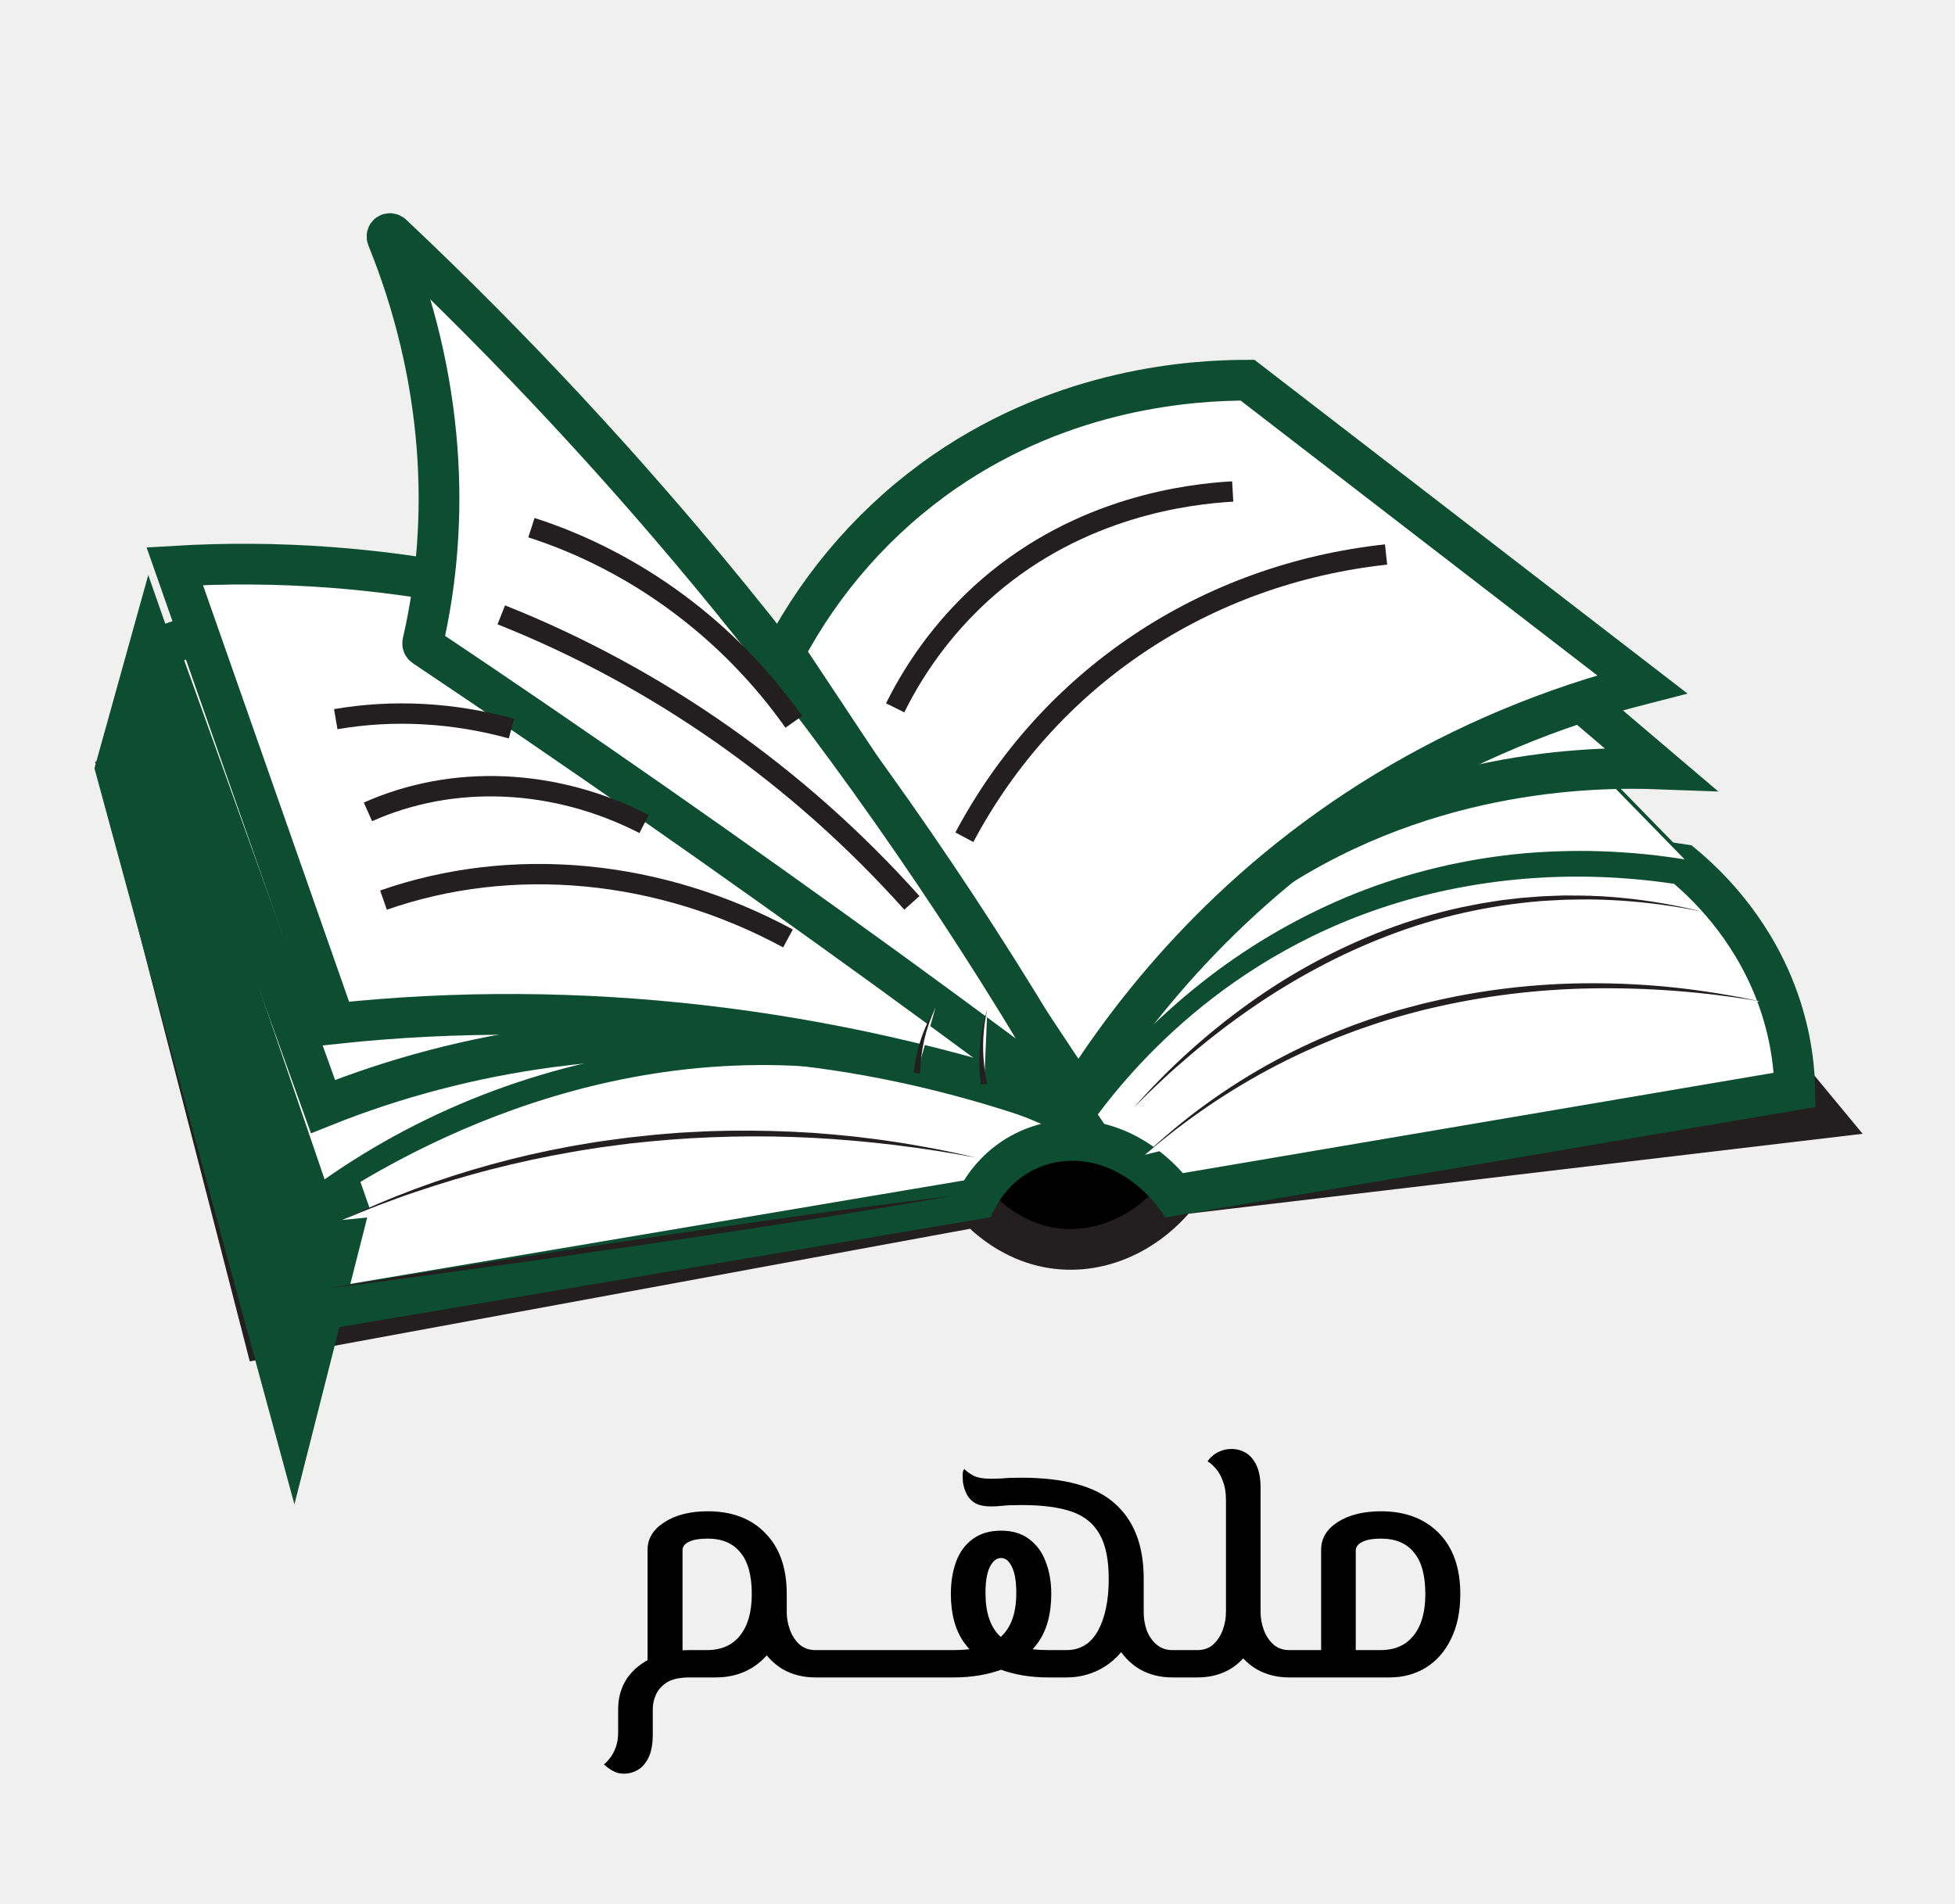
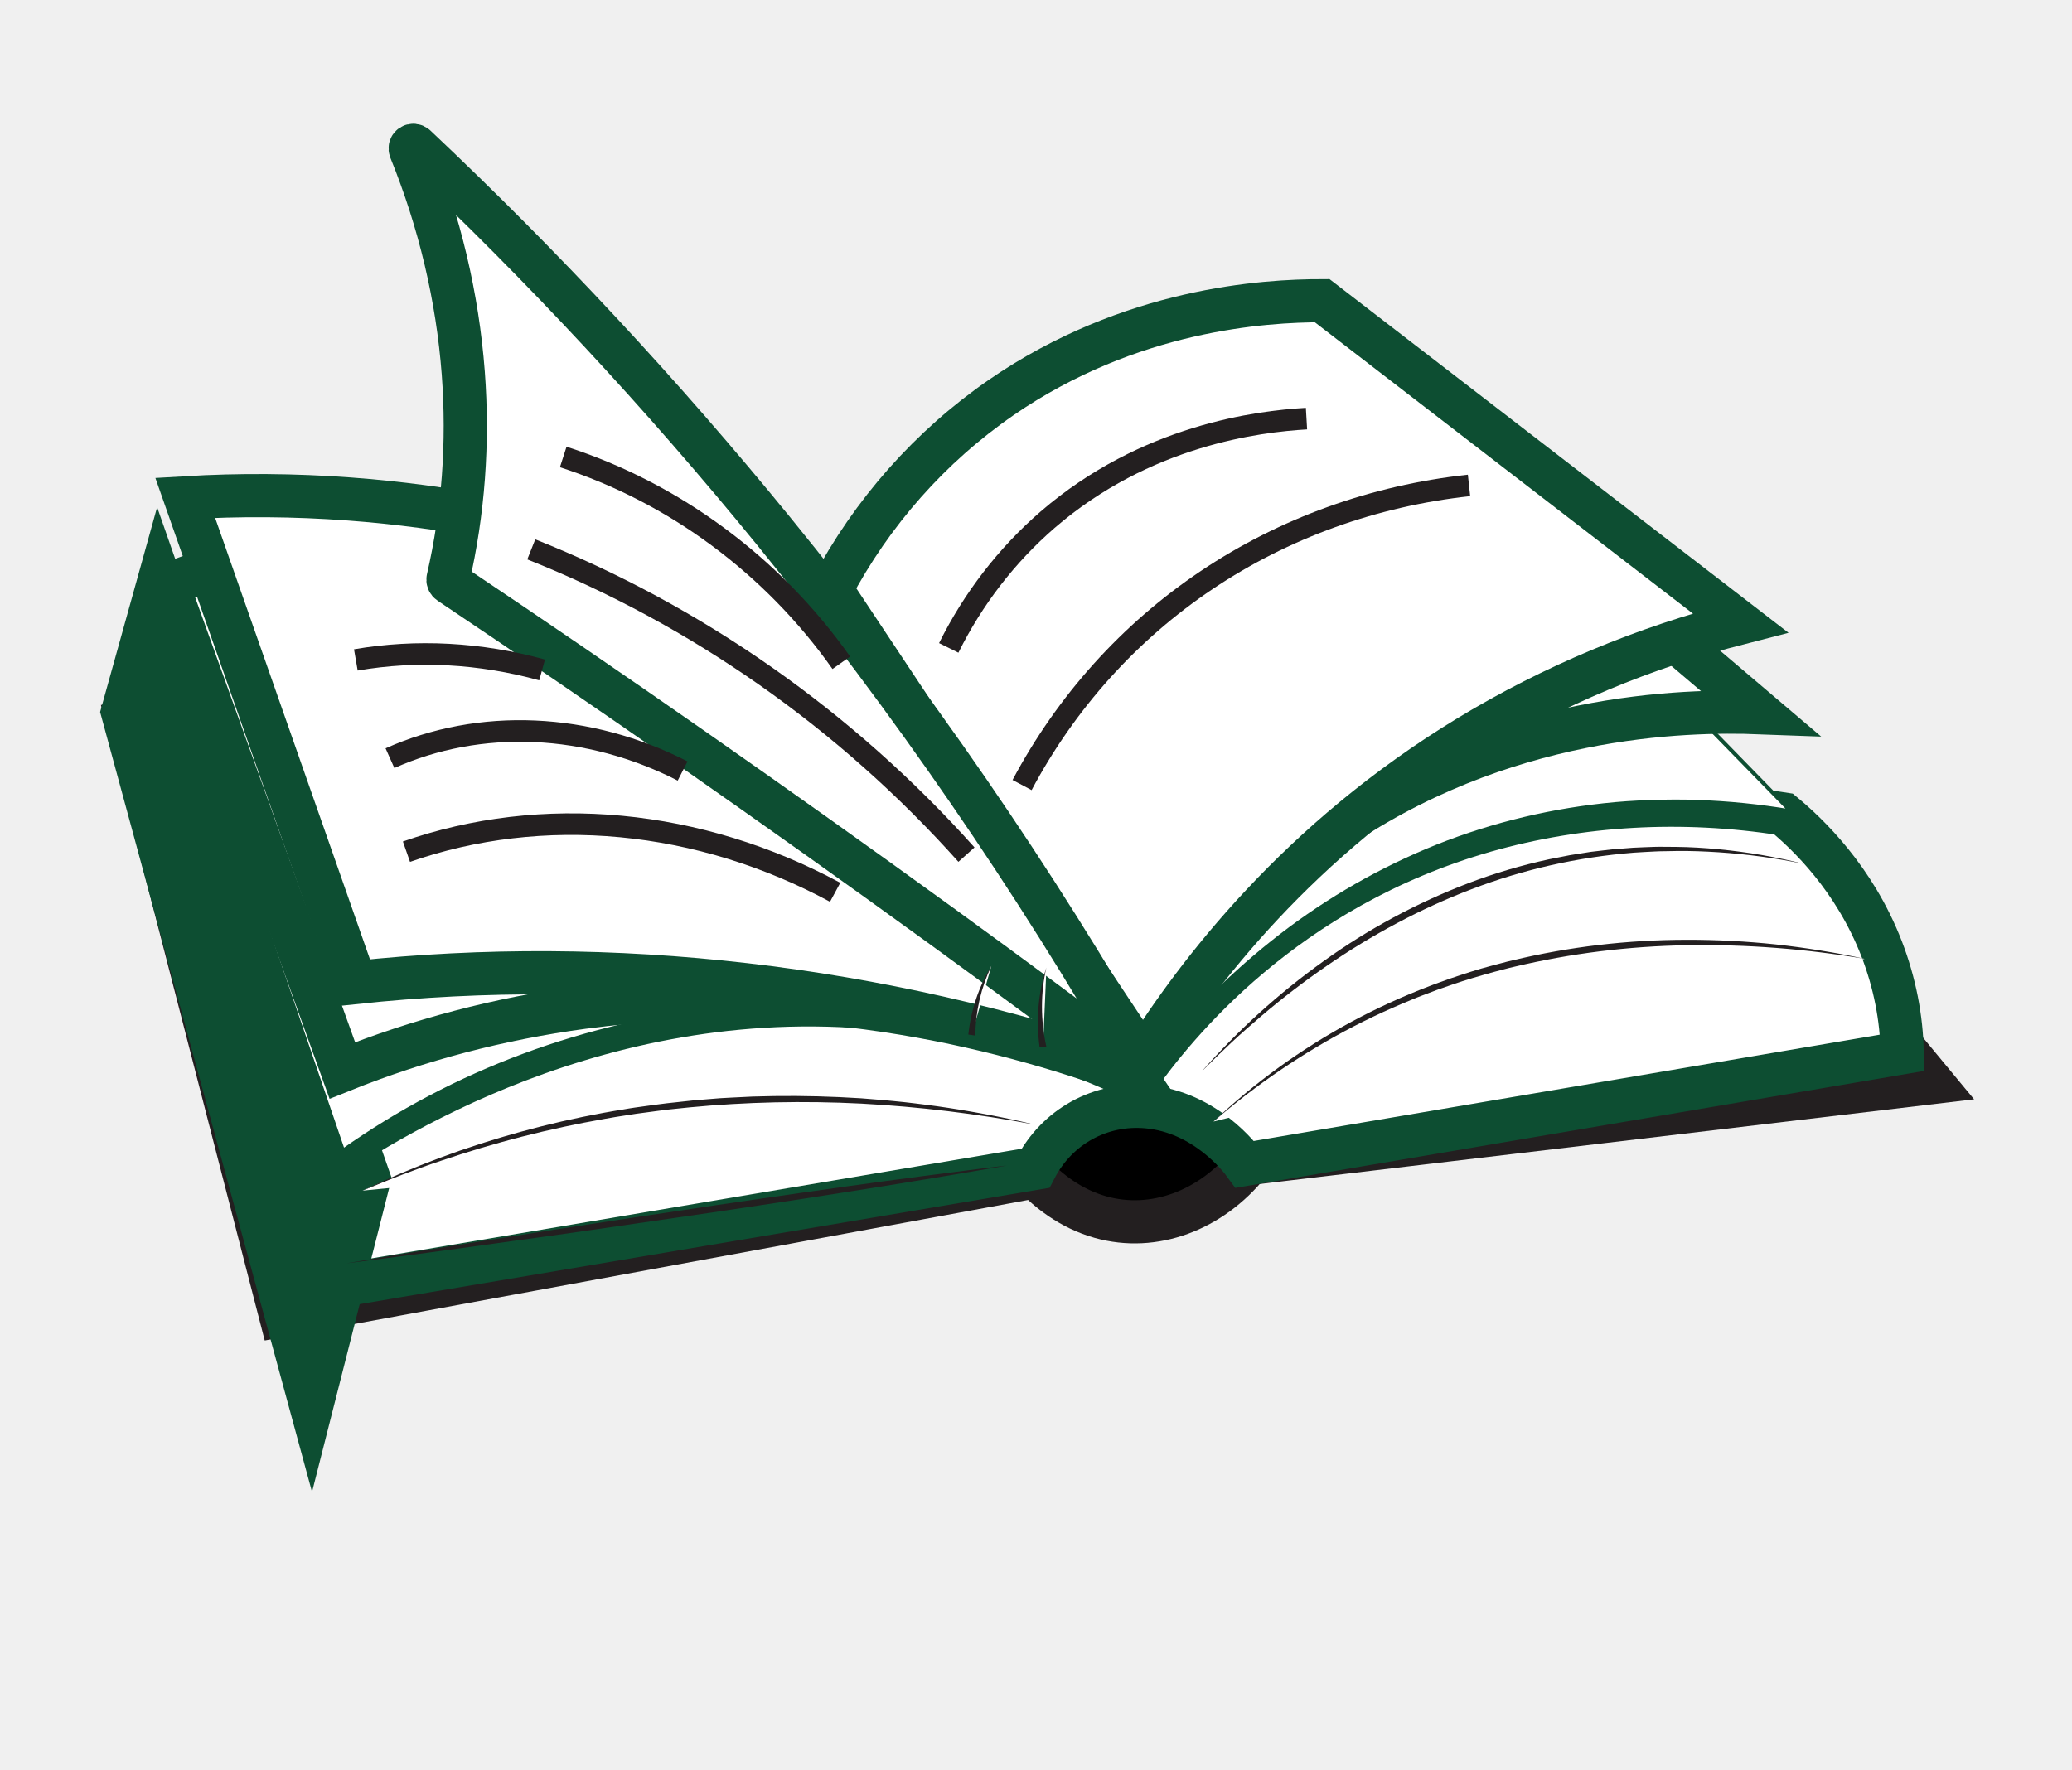
- <svg xmlns="http://www.w3.org/2000/svg" width="76" height="74" viewBox="0 0 96 84" fill="none">
+ <svg xmlns="http://www.w3.org/2000/svg" width="96" height="82" viewBox="0 0 96 82" fill="none">
  <path d="M13.001 60.967L47.959 54.531C48.529 55.119 49.551 55.997 50.991 56.402C53.454 57.094 56.1 56.103 57.859 53.92L89.523 50.166C81.243 40.168 72.963 30.17 64.685 20.172L40.295 27.853L5.917 33.48C8.279 42.643 10.64 51.805 13.001 60.967Z" fill="black" stroke="#231F20" stroke-width="2" stroke-miterlimit="10" />
-   <path d="M47.973 54.139C48.98 52.203 50.99 51.093 53.155 51.29C55.846 51.533 57.471 53.675 57.677 53.958L88.132 48.786C88.105 47.169 87.785 45.545 87.189 43.991C85.913 40.677 83.715 38.617 82.636 37.721C77.933 36.983 73.219 37.25 68.804 38.503C59.508 41.163 54.459 47.473 52.634 50.043C50.285 48.928 47.844 48.07 45.356 47.483C31.261 44.172 19.81 50.695 15.607 53.429C15.062 55.577 14.517 57.725 13.972 59.874L47.973 54.139Z" fill="white" stroke="#0D4E32" stroke-width="2" stroke-miterlimit="10" />
+   <path d="M47.973 54.139C48.98 52.203 50.99 51.093 53.155 51.29C55.846 51.533 57.471 53.674 57.677 53.958L88.132 48.786C88.105 47.169 87.785 45.545 87.189 43.991C85.913 40.677 83.715 38.617 82.636 37.721C77.933 36.983 73.219 37.25 68.804 38.503C59.508 41.163 54.459 47.473 52.634 50.043C50.285 48.928 47.844 48.07 45.356 47.483C31.261 44.172 19.81 50.695 15.607 53.429C15.062 55.577 14.517 57.725 13.972 59.874L47.973 54.139Z" fill="white" stroke="#0D4E32" stroke-width="2" stroke-miterlimit="10" />
  <path d="M7.498 30.186L16.062 54.684C15.505 56.879 14.948 59.074 14.391 61.269L6.713 33.002C6.975 32.063 7.237 31.125 7.498 30.186Z" fill="white" stroke="#0D4E32" stroke-width="4" stroke-miterlimit="10" />
  <path d="M7.584 28.961C11.364 28.43 15.524 28.028 20.027 27.858C25.656 27.645 31.327 27.814 37.003 28.363C43.398 26.346 49.787 24.312 56.169 22.264C59.172 21.3 62.174 20.333 65.175 19.363L82.973 37.599C79.478 37.036 75.968 37.04 72.576 37.609C61.633 39.465 55.347 46.789 53.165 49.639C46.05 46.765 38.463 45.874 31.247 47.066C25.649 47.991 20.418 50.127 15.899 53.331L7.584 28.961Z" fill="white" />
-   <path d="M7.503 28.909C7.659 28.878 7.823 28.843 7.989 28.815C8.071 28.801 8.152 28.786 8.237 28.777L8.467 28.746L9.373 28.629C9.977 28.552 10.584 28.483 11.19 28.414C12.402 28.281 13.618 28.166 14.838 28.069C17.277 27.872 19.727 27.749 22.186 27.701C24.646 27.654 27.112 27.676 29.583 27.769C32.054 27.864 34.527 28.031 37.003 28.27L36.967 28.274L51.06 23.786C53.408 23.037 55.76 22.297 58.104 21.537L65.14 19.27L65.194 19.253L65.237 19.297L83.035 37.533L83.221 37.724L82.967 37.686C81.525 37.47 80.079 37.345 78.638 37.313C78.278 37.302 77.919 37.304 77.561 37.301C77.202 37.299 76.843 37.314 76.487 37.333C75.772 37.364 75.061 37.418 74.355 37.501L74.091 37.53L73.827 37.565C73.651 37.59 73.475 37.611 73.3 37.636C72.95 37.693 72.599 37.743 72.253 37.813C71.907 37.884 71.558 37.941 71.216 38.023L70.701 38.146C70.529 38.185 70.361 38.233 70.19 38.276C68.83 38.63 67.502 39.076 66.214 39.61C63.643 40.695 61.244 42.109 59.071 43.822C58.53 44.25 58 44.694 57.482 45.153C56.965 45.611 56.464 46.088 55.98 46.582C55.004 47.564 54.089 48.605 53.238 49.7V49.7L53.199 49.751L53.138 49.725C49.999 48.457 46.752 47.571 43.471 47.086C41.833 46.846 40.19 46.705 38.553 46.663C37.735 46.646 36.918 46.645 36.104 46.679C35.697 46.69 35.291 46.719 34.886 46.74C34.48 46.762 34.076 46.8 33.673 46.844C32.87 46.925 32.069 47.029 31.27 47.157L30.083 47.373L29.934 47.401L29.787 47.434L29.492 47.502L28.905 47.63C27.342 47.991 25.811 48.45 24.32 49.004C21.336 50.114 18.527 51.595 15.955 53.416L15.855 53.486L15.813 53.362C13.032 45.211 10.262 37.06 7.503 28.909ZM7.662 29.012C10.447 37.117 13.22 45.216 15.983 53.308L15.837 53.253C18.422 51.426 21.243 49.94 24.242 48.827C25.739 48.271 27.277 47.81 28.847 47.448L29.437 47.318L29.733 47.251L29.881 47.218L30.029 47.191L31.223 46.973C32.021 46.843 32.826 46.738 33.636 46.658C34.039 46.614 34.447 46.59 34.854 46.556C35.261 46.522 35.668 46.504 36.078 46.494C36.895 46.46 37.716 46.461 38.538 46.478C40.183 46.52 41.834 46.661 43.48 46.9C46.776 47.388 50.038 48.28 53.191 49.554L53.089 49.579C54.77 47.347 56.718 45.343 58.896 43.606C61.075 41.865 63.489 40.429 66.081 39.334C68.678 38.245 71.443 37.535 74.3 37.223C75.013 37.144 75.732 37.098 76.456 37.072C76.817 37.057 77.178 37.054 77.54 37.051C77.901 37.047 78.263 37.055 78.626 37.069C80.077 37.117 81.532 37.264 82.981 37.508L82.913 37.661L65.113 19.423L65.209 19.451L58.172 21.718C55.828 22.478 53.476 23.218 51.128 23.968L37.035 28.456L37.019 28.461L37.001 28.456C34.532 28.218 32.063 28.051 29.592 27.956C27.122 27.861 24.66 27.838 22.209 27.888C19.754 27.94 17.308 28.064 14.87 28.259C13.652 28.351 12.438 28.465 11.228 28.599C10.623 28.667 10.019 28.737 9.415 28.813L8.509 28.931L8.287 28.96C8.219 28.97 8.151 28.978 8.083 28.984C7.944 28.995 7.807 29.003 7.662 29.012V29.012Z" fill="#0D4E32" />
+   <path d="M7.503 28.909C7.659 28.879 7.823 28.843 7.989 28.815C8.071 28.801 8.152 28.786 8.237 28.777L8.467 28.746L9.373 28.629C9.977 28.552 10.584 28.483 11.19 28.414C12.402 28.281 13.618 28.166 14.838 28.069C17.277 27.872 19.727 27.75 22.186 27.702C24.646 27.654 27.112 27.676 29.583 27.769C32.054 27.864 34.527 28.031 37.003 28.27L36.967 28.274L51.06 23.786C53.408 23.037 55.76 22.297 58.104 21.537L65.14 19.27L65.194 19.253L65.237 19.297L83.035 37.533L83.221 37.724L82.967 37.686C81.525 37.47 80.079 37.345 78.638 37.313C78.278 37.302 77.919 37.304 77.561 37.301C77.202 37.299 76.843 37.314 76.487 37.333C75.772 37.364 75.061 37.419 74.355 37.501L74.091 37.53L73.827 37.565C73.651 37.59 73.475 37.611 73.3 37.636C72.95 37.693 72.599 37.743 72.253 37.813C71.907 37.884 71.558 37.941 71.216 38.023L70.701 38.146C70.529 38.185 70.361 38.233 70.19 38.276C68.83 38.63 67.502 39.076 66.214 39.61C63.643 40.695 61.244 42.11 59.071 43.822C58.53 44.25 58 44.694 57.482 45.153C56.965 45.611 56.464 46.088 55.98 46.582C55.004 47.564 54.089 48.605 53.238 49.7V49.7L53.199 49.751L53.138 49.725C49.999 48.457 46.752 47.571 43.471 47.086C41.833 46.846 40.19 46.705 38.553 46.663C37.735 46.646 36.918 46.645 36.104 46.679C35.697 46.69 35.291 46.719 34.886 46.74C34.48 46.762 34.076 46.8 33.673 46.844C32.87 46.925 32.069 47.029 31.27 47.157L30.083 47.373L29.934 47.401L29.787 47.434L29.492 47.502L28.905 47.63C27.342 47.991 25.811 48.45 24.32 49.004C21.336 50.114 18.527 51.595 15.955 53.416L15.855 53.486L15.813 53.362C13.032 45.211 10.262 37.06 7.503 28.909ZM7.662 29.012C10.447 37.117 13.22 45.216 15.983 53.308L15.837 53.253C18.422 51.426 21.243 49.94 24.242 48.827C25.739 48.271 27.277 47.81 28.847 47.448L29.437 47.318L29.733 47.251L29.881 47.218L30.029 47.191L31.223 46.973C32.021 46.843 32.826 46.738 33.636 46.658C34.039 46.614 34.447 46.59 34.854 46.556C35.261 46.522 35.668 46.504 36.078 46.494C36.895 46.46 37.716 46.461 38.538 46.478C40.183 46.52 41.834 46.661 43.48 46.9C46.776 47.388 50.038 48.28 53.191 49.554L53.089 49.579C54.77 47.347 56.718 45.343 58.896 43.606C61.075 41.865 63.489 40.429 66.081 39.334C68.678 38.245 71.443 37.535 74.3 37.223C75.013 37.144 75.732 37.098 76.456 37.072C76.817 37.057 77.178 37.055 77.54 37.051C77.901 37.047 78.263 37.055 78.626 37.069C80.077 37.117 81.532 37.264 82.981 37.508L82.913 37.661L65.113 19.423L65.209 19.451L58.172 21.718C55.828 22.478 53.476 23.218 51.128 23.968L37.035 28.456L37.019 28.461L37.001 28.456C34.532 28.218 32.063 28.051 29.592 27.956C27.122 27.861 24.66 27.838 22.209 27.888C19.754 27.94 17.308 28.064 14.87 28.259C13.652 28.351 12.438 28.465 11.228 28.599C10.623 28.667 10.019 28.737 9.415 28.814L8.509 28.931L8.287 28.96C8.219 28.97 8.151 28.978 8.083 28.984C7.944 28.995 7.807 29.003 7.662 29.012V29.012Z" fill="#0D4E32" />
  <path d="M52.434 48.898C54.675 44.82 57.775 41.339 61.538 38.675C69.532 33.042 78.11 32.897 81.532 33.026L59.867 14.611C55.385 15.077 51.143 16.527 47.428 18.861C43.713 21.195 40.612 24.359 38.335 28.139L52.434 48.898Z" fill="white" stroke="#0D4E32" stroke-width="2" stroke-miterlimit="10" />
-   <path d="M38.453 29.228C33.583 26.702 28.327 25.204 23.037 24.837C17.746 24.468 12.541 25.238 7.768 27.094L15.861 49.606C19.41 48.182 23.152 47.2 27.009 46.682C37.906 45.224 47.188 47.84 52.488 49.815L38.453 29.228Z" fill="white" stroke="#0D4E32" stroke-width="2" stroke-miterlimit="10" />
+   <path d="M38.453 29.228C33.583 26.702 28.327 25.204 23.037 24.836C17.746 24.468 12.541 25.238 7.768 27.094L15.861 49.606C19.41 48.182 23.152 47.2 27.009 46.682C37.906 45.224 47.188 47.84 52.488 49.815L38.453 29.228Z" fill="white" stroke="#0D4E32" stroke-width="2" stroke-miterlimit="10" />
  <path d="M52.964 49.08C55.477 45.076 60.153 38.925 68.06 34.128C71.941 31.778 76.171 30.007 80.633 28.865L61.26 13.934C58.573 13.934 52.362 14.31 46.396 18.415C43.096 20.694 40.403 23.733 38.509 27.314L52.964 49.08Z" fill="white" stroke="#0D4E32" stroke-width="2" stroke-miterlimit="10" />
  <path d="M52.495 49.698C40.692 45.678 28.388 44.255 16.459 45.531L8.582 23.068C11.094 22.917 13.63 22.935 16.171 23.122C25.36 23.802 33.025 26.588 38.483 29.188L52.495 49.698Z" fill="white" stroke="#0D4E32" stroke-width="2" stroke-miterlimit="10" />
-   <path d="M20.758 26.826C20.749 26.858 20.752 26.893 20.765 26.925C20.779 26.957 20.802 26.985 20.831 27.004C28.292 32.001 35.871 37.291 43.571 42.874C46.656 45.116 49.691 47.358 52.674 49.599C52.704 49.621 52.739 49.634 52.775 49.634C52.81 49.634 52.843 49.622 52.869 49.599C52.894 49.577 52.911 49.545 52.915 49.51C52.919 49.475 52.911 49.438 52.893 49.406C47.897 40.698 42.181 32.389 35.815 24.576C30.689 18.288 25.157 12.341 19.259 6.779C19.233 6.754 19.199 6.738 19.163 6.734C19.128 6.73 19.094 6.738 19.066 6.756C19.038 6.775 19.017 6.803 19.008 6.837C18.999 6.87 19.002 6.907 19.016 6.941C20.371 10.281 21.198 13.773 21.464 17.28C21.709 20.524 21.47 23.742 20.758 26.826V26.826Z" fill="white" stroke="#0D4E32" stroke-width="2" stroke-miterlimit="10" />
-   <path d="M83.598 40.036C81.701 39.602 79.783 39.368 77.874 39.337C66.335 39.161 58.536 46.58 55.679 49.655" fill="white" />
+   <path d="M20.758 26.826C20.749 26.858 20.752 26.893 20.765 26.925C20.779 26.957 20.802 26.985 20.831 27.004C28.292 32.001 35.871 37.291 43.571 42.874C46.656 45.116 49.691 47.358 52.674 49.599C52.704 49.621 52.739 49.634 52.775 49.634C52.81 49.634 52.843 49.622 52.869 49.599C52.894 49.577 52.911 49.545 52.915 49.51C52.919 49.475 52.911 49.438 52.893 49.406C47.897 40.698 42.181 32.388 35.815 24.576C30.689 18.288 25.157 12.341 19.259 6.779C19.233 6.754 19.199 6.738 19.163 6.734C19.128 6.73 19.094 6.738 19.066 6.756C19.038 6.775 19.017 6.803 19.008 6.837C18.999 6.87 19.002 6.907 19.016 6.941C20.371 10.281 21.198 13.773 21.464 17.28C21.709 20.524 21.47 23.742 20.758 26.826V26.826Z" fill="white" stroke="#0D4E32" stroke-width="2" stroke-miterlimit="10" />
+   <path d="M83.598 40.037C81.701 39.602 79.783 39.368 77.874 39.337C66.335 39.161 58.536 46.58 55.679 49.655" fill="white" />
  <path d="M83.598 40.037C82.284 39.765 80.961 39.584 79.638 39.495C78.979 39.453 78.319 39.425 77.663 39.435L77.171 39.444C77.007 39.448 76.843 39.445 76.68 39.457C76.354 39.475 76.028 39.489 75.702 39.512C73.101 39.72 70.573 40.289 68.186 41.203C66.994 41.658 65.836 42.186 64.717 42.784C63.596 43.38 62.512 44.04 61.47 44.759C60.428 45.476 59.424 46.246 58.458 47.068C57.979 47.479 57.498 47.895 57.037 48.329C56.806 48.546 56.577 48.765 56.349 48.986C56.121 49.208 55.896 49.432 55.674 49.657C57.355 47.744 59.245 46.032 61.314 44.548C63.385 43.056 65.648 41.837 68.056 40.917C69.261 40.461 70.504 40.093 71.776 39.818L72.735 39.629L73.703 39.475L74.68 39.361L75.662 39.284C75.991 39.266 76.322 39.258 76.65 39.244C76.815 39.235 76.981 39.243 77.147 39.242L77.643 39.245C78.305 39.252 78.969 39.291 79.633 39.355C80.961 39.482 82.286 39.71 83.598 40.037V40.037Z" fill="#231F20" />
  <path d="M16.797 55.175C26.304 50.87 37.196 49.8 47.94 52.115Z" fill="white" />
-   <path d="M16.797 55.175C19.133 54.057 21.577 53.146 24.103 52.453C25.365 52.105 26.646 51.811 27.945 51.572L28.433 51.486L28.921 51.405C29.083 51.376 29.246 51.348 29.407 51.326L29.899 51.258C30.227 51.215 30.554 51.165 30.884 51.126L31.874 51.02C32.203 50.98 32.536 50.961 32.868 50.931C33.2 50.901 33.531 50.877 33.865 50.863L34.865 50.815L35.868 50.792C37.206 50.774 38.548 50.809 39.895 50.895L40.904 50.976C41.24 51.004 41.577 51.043 41.913 51.075C42.081 51.092 42.249 51.112 42.417 51.134L42.921 51.197C43.258 51.236 43.593 51.29 43.928 51.338C44.264 51.386 44.599 51.446 44.934 51.502C45.27 51.559 45.603 51.624 45.937 51.685C46.272 51.747 46.606 51.821 46.939 51.888C47.272 51.955 47.604 52.039 47.937 52.114C45.269 51.61 42.585 51.285 39.906 51.141C37.229 51.005 34.565 51.064 31.932 51.317L30.945 51.419C30.618 51.457 30.292 51.505 29.966 51.547L29.476 51.612L28.99 51.688L28.504 51.764L28.016 51.849C26.723 52.075 25.444 52.35 24.179 52.674C23.861 52.752 23.549 52.843 23.232 52.927L22.293 53.196C21.67 53.383 21.05 53.581 20.434 53.789C19.817 53.994 19.208 54.218 18.601 54.448C18.299 54.566 17.996 54.684 17.697 54.807C17.397 54.93 17.098 55.053 16.797 55.175Z" fill="#231F20" />
+   <path d="M16.797 55.175C19.133 54.057 21.577 53.146 24.103 52.453C25.365 52.105 26.646 51.811 27.945 51.572L28.433 51.486L28.921 51.405C29.083 51.377 29.246 51.348 29.407 51.326L29.899 51.258C30.227 51.215 30.554 51.165 30.884 51.127L31.874 51.02C32.203 50.98 32.536 50.961 32.868 50.931C33.2 50.901 33.531 50.877 33.865 50.864L34.865 50.815L35.868 50.792C37.206 50.774 38.548 50.809 39.895 50.895L40.904 50.976C41.24 51.004 41.577 51.043 41.913 51.075C42.081 51.092 42.249 51.112 42.417 51.134L42.921 51.197C43.258 51.236 43.593 51.29 43.928 51.338C44.264 51.386 44.599 51.446 44.934 51.502C45.27 51.559 45.603 51.624 45.937 51.685C46.272 51.747 46.606 51.821 46.939 51.888C47.272 51.955 47.604 52.039 47.937 52.114C45.269 51.61 42.585 51.285 39.906 51.141C37.229 51.005 34.565 51.064 31.932 51.317L30.945 51.419C30.618 51.457 30.292 51.505 29.966 51.547L29.476 51.612L28.99 51.688L28.504 51.764L28.016 51.849C26.723 52.075 25.444 52.35 24.179 52.674C23.861 52.752 23.549 52.843 23.232 52.927L22.293 53.196C21.67 53.383 21.05 53.581 20.434 53.789C19.817 53.994 19.208 54.218 18.601 54.448C18.299 54.566 17.996 54.684 17.697 54.807C17.397 54.93 17.098 55.053 16.797 55.175Z" fill="#231F20" />
  <path d="M16.05 58.542L46.655 54.009Z" fill="white" />
-   <path d="M16.05 58.542C17.318 58.323 18.59 58.12 19.861 57.91C21.131 57.7 22.404 57.506 23.675 57.303C24.945 57.099 26.219 56.9 27.493 56.707L29.404 56.414L31.316 56.128L33.228 55.841L35.142 55.562C36.417 55.374 37.695 55.196 38.972 55.014C40.249 54.833 41.529 54.662 42.808 54.494C43.448 54.407 44.089 54.33 44.73 54.247L45.693 54.123L46.658 54.008L45.708 54.175L44.756 54.336C44.121 54.443 43.487 54.553 42.852 54.656C41.582 54.866 40.31 55.07 39.037 55.268C37.763 55.465 36.49 55.667 35.215 55.854L33.301 56.141L31.388 56.42L29.474 56.698L27.557 56.976C26.281 57.162 25.004 57.341 23.725 57.513C22.447 57.691 21.172 57.872 19.891 58.041C18.61 58.21 17.332 58.383 16.05 58.542Z" fill="#231F20" />
+   <path d="M16.05 58.542C17.318 58.323 18.59 58.12 19.861 57.91C21.131 57.7 22.404 57.506 23.675 57.303C24.945 57.099 26.219 56.899 27.493 56.706L29.404 56.414L31.316 56.128L33.228 55.841L35.142 55.562C36.417 55.374 37.695 55.196 38.972 55.014C40.249 54.833 41.529 54.662 42.808 54.494C43.448 54.407 44.089 54.33 44.73 54.247L45.693 54.123L46.658 54.008L45.708 54.175L44.756 54.336C44.121 54.443 43.487 54.553 42.852 54.655C41.582 54.866 40.31 55.07 39.037 55.268C37.763 55.465 36.49 55.667 35.215 55.854L33.301 56.141L31.388 56.42L29.474 56.698L27.557 56.976C26.281 57.162 25.004 57.341 23.725 57.513C22.447 57.691 21.172 57.872 19.891 58.041C18.61 58.21 17.332 58.383 16.05 58.542Z" fill="#231F20" />
  <path d="M56.223 51.974C58.516 49.891 61.109 48.158 63.93 46.823C73.075 42.508 82.15 43.616 86.391 44.433" fill="white" />
-   <path d="M56.223 51.974C58.138 50.162 60.285 48.609 62.616 47.35C63.784 46.722 64.994 46.169 66.241 45.693C66.396 45.631 66.553 45.575 66.71 45.519L67.182 45.349C67.497 45.239 67.817 45.14 68.136 45.035C68.454 44.931 68.779 44.84 69.102 44.755L69.59 44.626L69.833 44.562L70.081 44.504C72.7 43.872 75.409 43.552 78.157 43.55C79.527 43.547 80.903 43.619 82.279 43.765C82.971 43.841 83.654 43.934 84.343 44.046C84.515 44.072 84.686 44.101 84.857 44.132C85.028 44.16 85.199 44.192 85.371 44.224C85.712 44.288 86.05 44.359 86.394 44.433C83.659 43.968 80.909 43.757 78.181 43.802C75.459 43.845 72.775 44.179 70.174 44.797L69.93 44.854L69.688 44.917L69.204 45.044C68.882 45.13 68.564 45.227 68.245 45.319C67.925 45.41 67.611 45.517 67.296 45.624L66.827 45.786C66.669 45.84 66.512 45.894 66.358 45.957C66.049 46.075 65.737 46.186 65.433 46.316C65.129 46.446 64.821 46.565 64.521 46.703C63.916 46.966 63.321 47.255 62.735 47.555C60.39 48.77 58.206 50.252 56.223 51.974V51.974Z" fill="#231F20" />
+   <path d="M56.223 51.974C58.138 50.162 60.285 48.609 62.616 47.35C63.784 46.722 64.994 46.169 66.241 45.693C66.396 45.631 66.553 45.575 66.71 45.519L67.182 45.349C67.497 45.239 67.817 45.14 68.136 45.035C68.454 44.931 68.779 44.84 69.102 44.755L69.59 44.626L69.833 44.562L70.081 44.504C72.7 43.872 75.409 43.552 78.157 43.55C79.527 43.547 80.903 43.619 82.279 43.765C82.971 43.841 83.654 43.934 84.343 44.046C84.515 44.072 84.686 44.101 84.857 44.132C85.028 44.16 85.199 44.192 85.371 44.224C85.712 44.288 86.05 44.359 86.394 44.433C83.659 43.968 80.909 43.756 78.181 43.802C75.459 43.845 72.775 44.179 70.174 44.797L69.93 44.854L69.688 44.917L69.204 45.044C68.882 45.13 68.564 45.227 68.245 45.318C67.925 45.41 67.611 45.517 67.296 45.623L66.827 45.786C66.669 45.84 66.512 45.894 66.358 45.957C66.049 46.075 65.737 46.186 65.433 46.316C65.129 46.446 64.821 46.565 64.521 46.703C63.916 46.966 63.321 47.254 62.735 47.555C60.39 48.77 58.206 50.252 56.223 51.974V51.974Z" fill="#231F20" />
  <path d="M43.957 30.024C45.086 27.745 46.638 25.733 48.535 24.087C53.087 20.153 58.315 19.527 60.532 19.399" fill="white" />
  <path d="M43.957 30.024C45.086 27.745 46.638 25.733 48.535 24.087C53.087 20.153 58.315 19.527 60.532 19.399" stroke="#231F20" stroke-miterlimit="10" />
  <path d="M18.832 39.467C21.96 38.373 25.348 37.976 28.772 38.3C32.197 38.625 35.578 39.664 38.694 41.349" fill="white" />
  <path d="M18.832 39.467C21.96 38.373 25.348 37.976 28.772 38.3C32.197 38.625 35.578 39.664 38.694 41.349" stroke="#231F20" stroke-miterlimit="10" />
  <path d="M18.068 35.134C20.134 34.211 22.427 33.785 24.774 33.888C27.122 33.991 29.464 34.62 31.627 35.728" fill="white" />
  <path d="M18.068 35.134C20.134 34.211 22.427 33.785 24.774 33.888C27.122 33.991 29.464 34.62 31.627 35.728" stroke="#231F20" stroke-miterlimit="10" />
  <path d="M16.487 30.581C19.304 30.095 22.252 30.254 25.117 31.045Z" fill="white" />
  <path d="M16.487 30.581C19.304 30.095 22.252 30.254 25.117 31.045" stroke="#231F20" stroke-miterlimit="10" />
  <path d="M68.063 22.494C63.654 22.973 59.501 24.471 55.914 26.876C52.328 29.28 49.402 32.529 47.355 36.379" fill="white" />
  <path d="M68.063 22.494C63.654 22.973 59.501 24.471 55.914 26.876C52.328 29.28 49.402 32.529 47.355 36.379" stroke="#231F20" stroke-miterlimit="10" />
-   <path d="M24.615 25.458C32.268 28.501 39.203 33.366 44.778 39.603Z" fill="white" />
-   <path d="M24.615 25.458C32.268 28.501 39.203 33.366 44.778 39.603" stroke="#231F20" stroke-miterlimit="10" />
+   <path d="M24.615 25.458C32.268 28.501 39.203 33.367 44.778 39.603Z" fill="white" />
+   <path d="M24.615 25.458C32.268 28.501 39.203 33.367 44.778 39.603" stroke="#231F20" stroke-miterlimit="10" />
  <path d="M26.096 21.176C31.24 22.835 35.802 26.212 38.979 30.713Z" fill="white" />
  <path d="M26.096 21.176C31.24 22.835 35.802 26.212 38.979 30.713" stroke="#231F20" stroke-miterlimit="10" />
  <path d="M71.309 18.883L74.973 19.936Z" fill="white" />
  <path d="M45.931 44.765C45.398 45.739 45.089 46.83 45.022 47.968Z" fill="white" />
  <path d="M45.931 44.768C45.455 45.76 45.202 46.857 45.188 47.99L44.865 47.943C44.987 46.803 45.35 45.722 45.931 44.768V44.768Z" fill="#231F20" />
  <path d="M48.483 44.837C48.158 46.012 48.104 47.268 48.326 48.516Z" fill="white" />
  <path d="M48.479 44.838C48.209 46.019 48.209 47.269 48.478 48.5L48.167 48.529C47.996 47.266 48.102 46.006 48.479 44.838V44.838Z" fill="#231F20" />
-   <path d="M40.044 77.641C39.443 77.641 38.905 77.505 38.429 77.233C37.964 76.95 37.596 76.564 37.324 76.077C37.052 75.59 36.916 75.04 36.916 74.428V73.595H38.633V74.428C38.633 74.723 38.684 75.012 38.786 75.295C38.888 75.578 39.041 75.816 39.245 76.009C39.46 76.202 39.727 76.298 40.044 76.298H40.724V77.641H40.044ZM30.643 82.367C30.473 82.367 30.326 82.339 30.201 82.282C30.076 82.225 29.969 82.163 29.878 82.095C29.787 82.027 29.714 81.965 29.657 81.908C29.759 81.829 29.861 81.721 29.963 81.585C30.065 81.46 30.156 81.29 30.235 81.075C30.314 80.871 30.354 80.622 30.354 80.327V79.205C30.354 78.627 30.501 78.117 30.796 77.675C31.102 77.244 31.516 76.91 32.037 76.672C32.57 76.423 33.176 76.298 33.856 76.298H34.706C35.42 76.298 35.964 76.06 36.338 75.584C36.723 75.108 36.916 74.428 36.916 73.544C36.916 72.626 36.729 71.946 36.355 71.504C35.992 71.051 35.46 70.824 34.757 70.824C34.349 70.824 34.043 70.875 33.839 70.977C33.635 71.068 33.527 71.198 33.516 71.368V77.233H31.799V71.368C31.799 70.824 32.071 70.376 32.615 70.025C33.17 69.662 33.884 69.481 34.757 69.481C35.947 69.481 36.888 69.838 37.579 70.552C38.282 71.266 38.633 72.263 38.633 73.544C38.633 74.405 38.48 75.142 38.174 75.754C37.879 76.366 37.466 76.836 36.933 77.165C36.412 77.482 35.817 77.641 35.148 77.641H33.856C33.403 77.641 33.046 77.715 32.785 77.862C32.524 78.021 32.337 78.219 32.224 78.457C32.111 78.695 32.054 78.944 32.054 79.205V80.446C32.054 80.911 31.986 81.285 31.85 81.568C31.714 81.851 31.538 82.055 31.323 82.18C31.108 82.305 30.881 82.367 30.643 82.367ZM40.724 77.641V76.298C40.86 76.298 40.951 76.355 40.996 76.468C41.041 76.581 41.064 76.746 41.064 76.961C41.064 77.165 41.041 77.329 40.996 77.454C40.951 77.579 40.86 77.641 40.724 77.641ZM40.731 77.641V76.298H43.332V77.641H40.731ZM43.332 77.641V76.298C43.468 76.298 43.559 76.355 43.604 76.468C43.649 76.581 43.672 76.746 43.672 76.961C43.672 77.165 43.649 77.329 43.604 77.454C43.559 77.579 43.468 77.641 43.332 77.641ZM40.731 77.641C40.606 77.641 40.521 77.579 40.476 77.454C40.419 77.329 40.391 77.165 40.391 76.961C40.391 76.746 40.419 76.581 40.476 76.468C40.521 76.355 40.606 76.298 40.731 76.298V77.641ZM43.337 77.641V76.298H45.938V77.641H43.337ZM45.938 77.641V76.298C46.075 76.298 46.165 76.355 46.211 76.468C46.256 76.581 46.279 76.746 46.279 76.961C46.279 77.165 46.256 77.329 46.211 77.454C46.165 77.579 46.075 77.641 45.938 77.641ZM43.337 77.641C43.213 77.641 43.128 77.579 43.083 77.454C43.026 77.329 42.998 77.165 42.998 76.961C42.998 76.746 43.026 76.581 43.083 76.468C43.128 76.355 43.213 76.298 43.337 76.298V77.641ZM57.572 77.641C56.971 77.641 56.433 77.505 55.957 77.233C55.492 76.95 55.124 76.564 54.852 76.077C54.58 75.59 54.444 75.04 54.444 74.428V73.595L56.161 72.847V74.428C56.161 74.723 56.206 75.012 56.297 75.295C56.399 75.578 56.558 75.816 56.773 76.009C56.988 76.202 57.255 76.298 57.572 76.298H58.252V77.641H57.572ZM45.944 77.641V76.298H46.828C47.916 76.298 48.698 76.071 49.174 75.618C49.661 75.165 49.905 74.456 49.905 73.493C49.905 72.915 49.831 72.484 49.684 72.201C49.548 71.918 49.372 71.776 49.157 71.776C48.942 71.776 48.76 71.918 48.613 72.201C48.466 72.484 48.392 72.915 48.392 73.493C48.392 74.456 48.63 75.165 49.106 75.618C49.593 76.071 50.381 76.298 51.469 76.298H52.37C53.05 76.298 53.566 75.981 53.917 75.346C54.268 74.7 54.444 73.85 54.444 72.796C54.444 71.867 54.297 71.141 54.002 70.62C53.707 70.087 53.248 69.713 52.625 69.498C52.002 69.283 51.186 69.175 50.177 69.175C49.769 69.175 49.457 69.186 49.242 69.209C49.038 69.232 48.851 69.243 48.681 69.243C48.352 69.243 48.092 69.192 47.899 69.09C47.706 68.977 47.565 68.829 47.474 68.648C47.383 68.467 47.321 68.274 47.287 68.07C47.276 67.9 47.27 67.758 47.27 67.645C47.281 67.52 47.31 67.441 47.355 67.407C47.446 67.509 47.593 67.617 47.797 67.73C48.001 67.832 48.29 67.883 48.664 67.883C48.834 67.883 49.021 67.877 49.225 67.866C49.44 67.843 49.746 67.832 50.143 67.832C52.262 67.832 53.792 68.251 54.733 69.09C55.685 69.929 56.161 71.158 56.161 72.779C56.161 73.867 55.985 74.774 55.634 75.499C55.283 76.213 54.818 76.751 54.24 77.114C53.673 77.465 53.05 77.641 52.37 77.641H51.469C50.596 77.641 49.797 77.505 49.072 77.233C48.347 76.961 47.769 76.525 47.338 75.924C46.907 75.312 46.692 74.519 46.692 73.544C46.692 72.955 46.777 72.428 46.947 71.963C47.117 71.498 47.383 71.13 47.746 70.858C48.12 70.575 48.59 70.433 49.157 70.433C49.724 70.433 50.188 70.575 50.551 70.858C50.914 71.13 51.18 71.498 51.35 71.963C51.531 72.428 51.622 72.955 51.622 73.544C51.622 74.519 51.407 75.312 50.976 75.924C50.545 76.525 49.967 76.961 49.242 77.233C48.517 77.505 47.712 77.641 46.828 77.641H45.944ZM45.944 77.641C45.819 77.641 45.734 77.579 45.689 77.454C45.632 77.329 45.604 77.165 45.604 76.961C45.604 76.746 45.632 76.581 45.689 76.468C45.734 76.355 45.819 76.298 45.944 76.298V77.641ZM58.252 77.641V76.298C58.377 76.298 58.462 76.355 58.507 76.468C58.564 76.581 58.592 76.746 58.592 76.961C58.592 77.165 58.564 77.329 58.507 77.454C58.462 77.579 58.377 77.641 58.252 77.641ZM63.312 77.641C62.711 77.641 62.173 77.505 61.697 77.233C61.232 76.95 60.864 76.564 60.592 76.077C60.331 75.59 60.201 75.04 60.201 74.428H61.901C61.901 74.723 61.952 75.012 62.054 75.295C62.156 75.578 62.309 75.816 62.513 76.009C62.728 76.202 62.994 76.298 63.312 76.298H63.992V77.641H63.312ZM58.246 77.641V76.298H58.79C59.118 76.298 59.385 76.202 59.589 76.009C59.793 75.816 59.946 75.578 60.048 75.295C60.15 75.012 60.201 74.723 60.201 74.428V68.937C60.201 68.563 60.15 68.251 60.048 68.002C59.957 67.741 59.838 67.532 59.691 67.373C59.555 67.214 59.424 67.101 59.3 67.033C59.334 66.965 59.402 66.886 59.504 66.795C59.606 66.693 59.736 66.608 59.895 66.54C60.065 66.461 60.257 66.421 60.473 66.421C60.722 66.421 60.954 66.483 61.17 66.608C61.385 66.733 61.561 66.937 61.697 67.22C61.833 67.503 61.901 67.877 61.901 68.342V74.428C61.901 75.04 61.765 75.59 61.493 76.077C61.232 76.564 60.869 76.95 60.405 77.233C59.94 77.505 59.402 77.641 58.79 77.641H58.246ZM58.246 77.641C58.121 77.641 58.036 77.579 57.991 77.454C57.934 77.329 57.906 77.165 57.906 76.961C57.906 76.746 57.934 76.581 57.991 76.468C58.036 76.355 58.121 76.298 58.246 76.298V77.641ZM63.992 77.641V76.298C64.128 76.298 64.218 76.355 64.264 76.468C64.309 76.581 64.332 76.746 64.332 76.961C64.332 77.165 64.309 77.329 64.264 77.454C64.218 77.579 64.128 77.641 63.992 77.641ZM63.99 77.641V76.298H67.781C68.495 76.298 69.039 76.06 69.413 75.584C69.798 75.108 69.991 74.428 69.991 73.544C69.991 72.626 69.804 71.946 69.43 71.504C69.067 71.051 68.529 70.824 67.815 70.824C67.418 70.824 67.118 70.875 66.914 70.977C66.71 71.068 66.597 71.198 66.574 71.368V77.641H64.874V71.368C64.874 70.813 65.146 70.359 65.69 70.008C66.245 69.657 66.954 69.481 67.815 69.481C69.005 69.481 69.951 69.838 70.654 70.552C71.356 71.266 71.708 72.263 71.708 73.544C71.708 74.405 71.555 75.142 71.249 75.754C70.954 76.366 70.54 76.836 70.008 77.165C69.487 77.482 68.891 77.641 68.223 77.641H63.99ZM63.99 77.641C63.865 77.641 63.78 77.579 63.735 77.454C63.678 77.329 63.65 77.165 63.65 76.961C63.65 76.746 63.678 76.581 63.735 76.468C63.78 76.355 63.865 76.298 63.99 76.298V77.641Z" fill="black" />
</svg>
